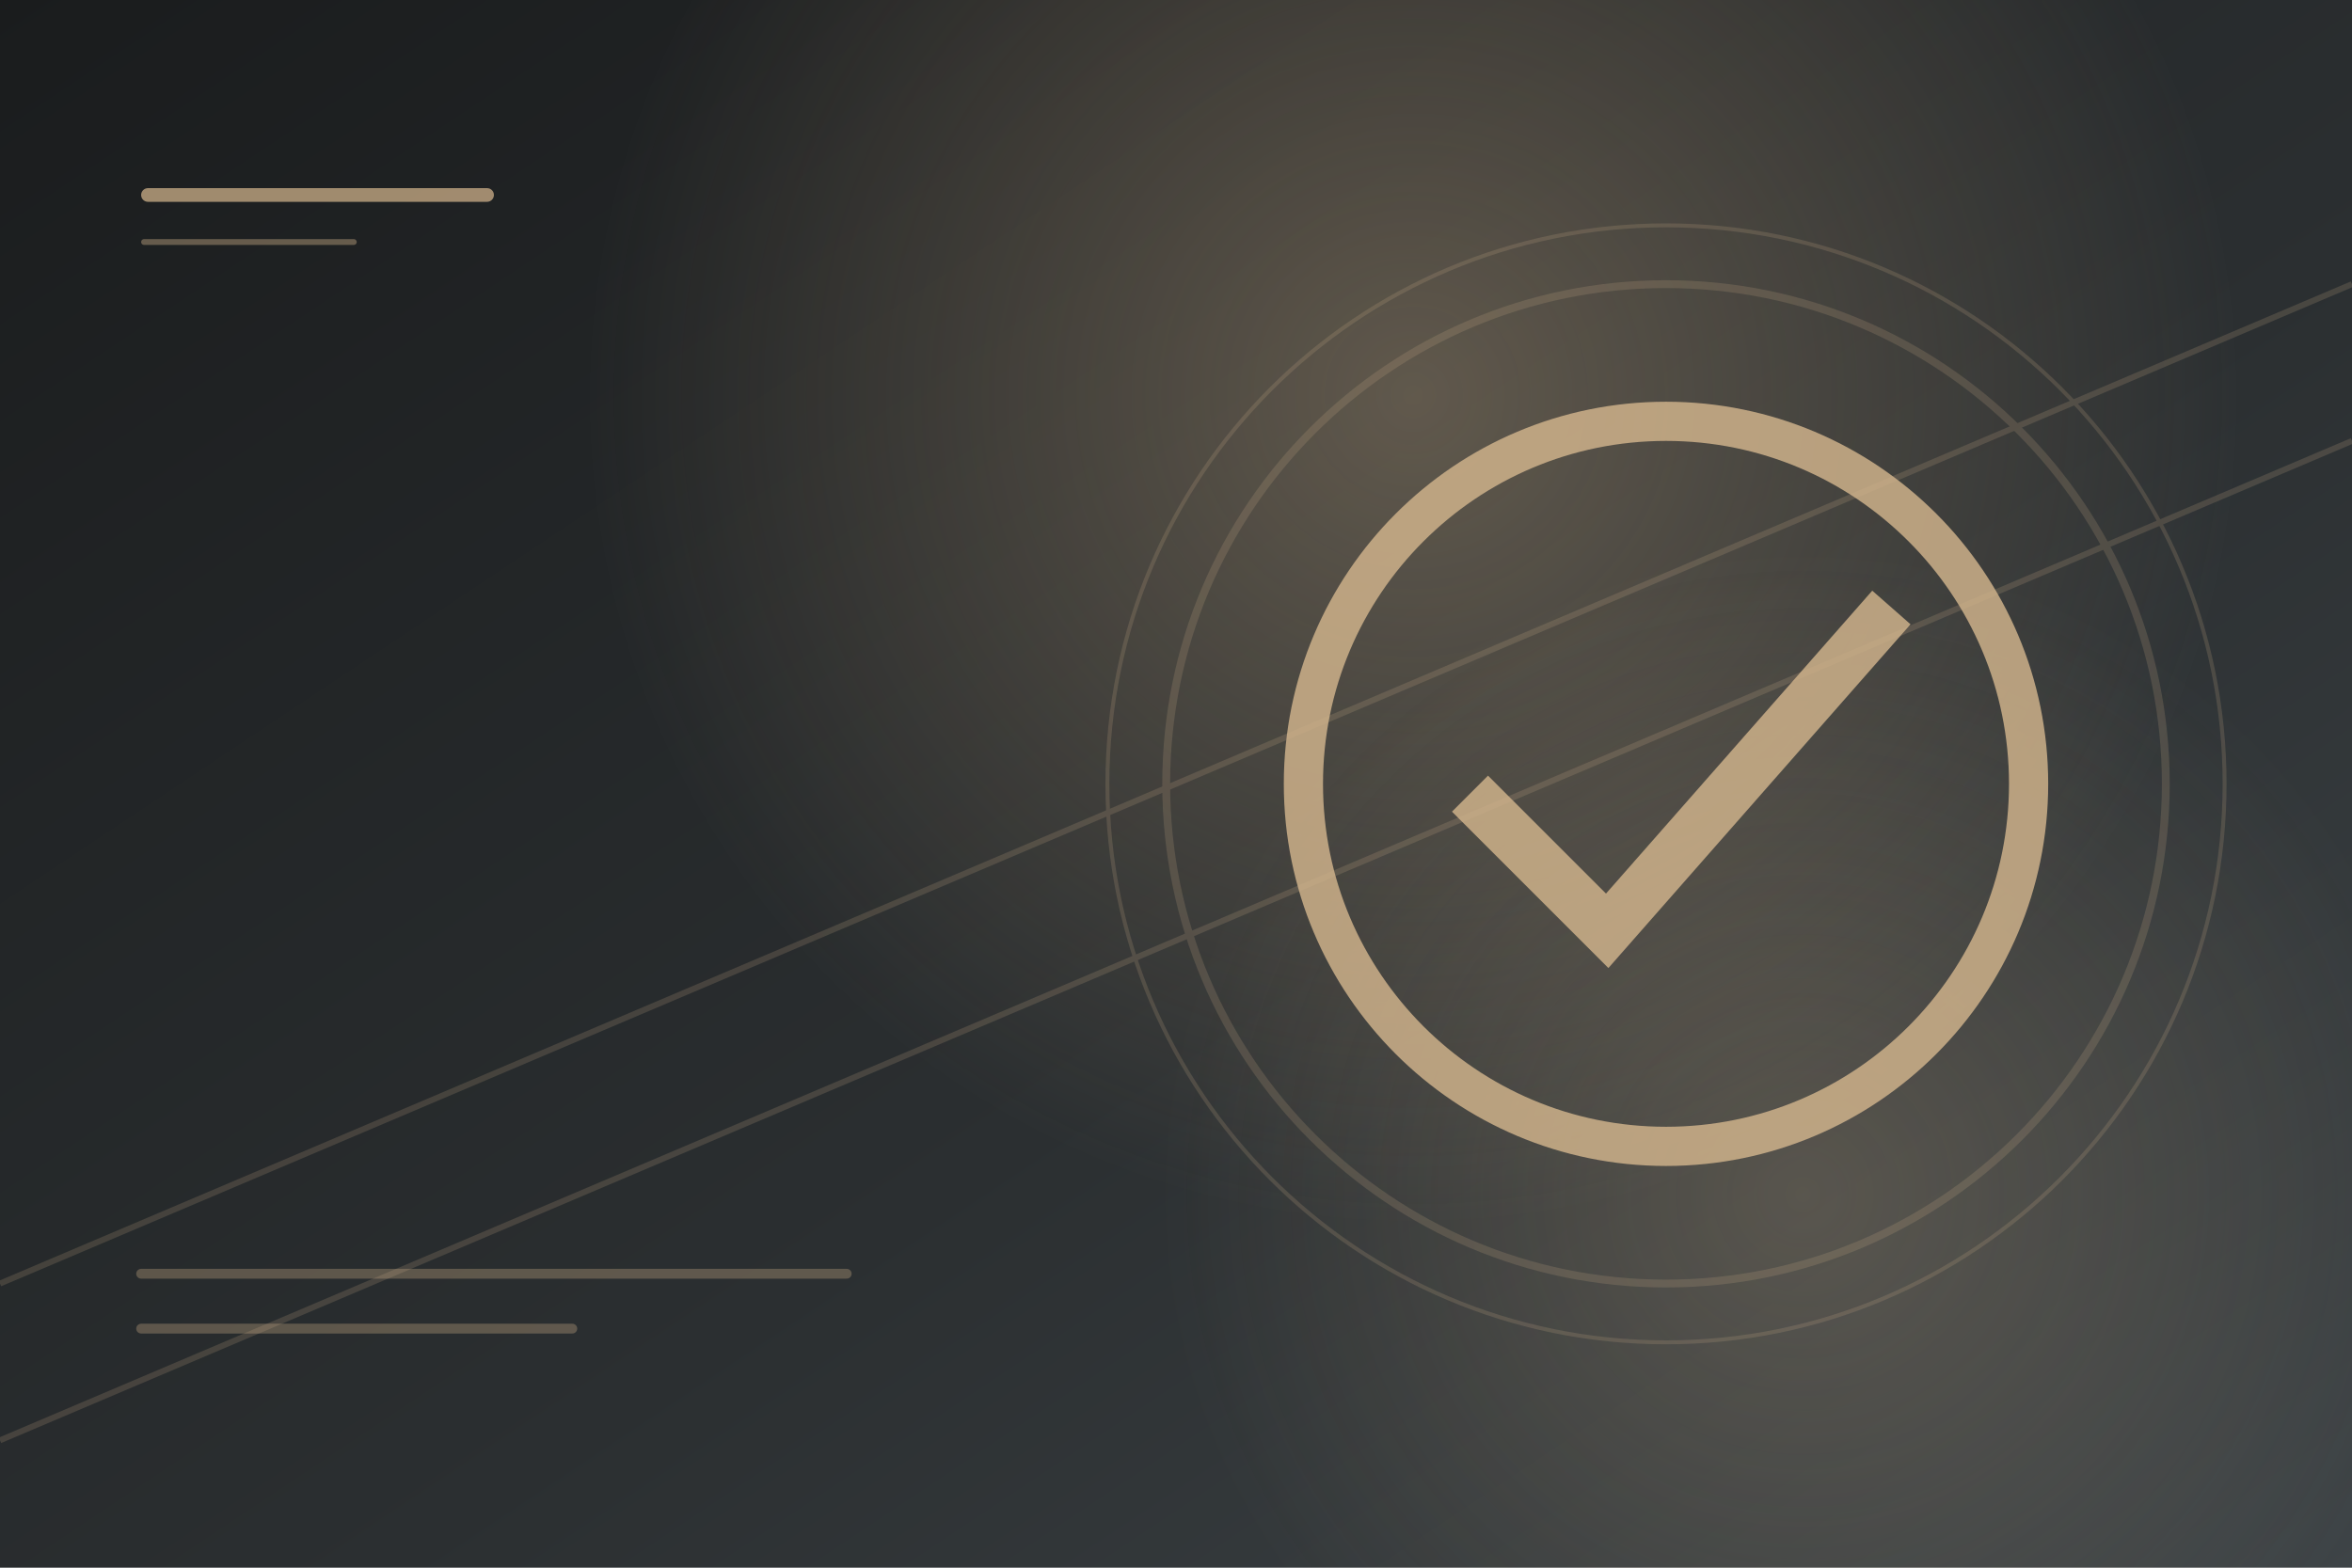
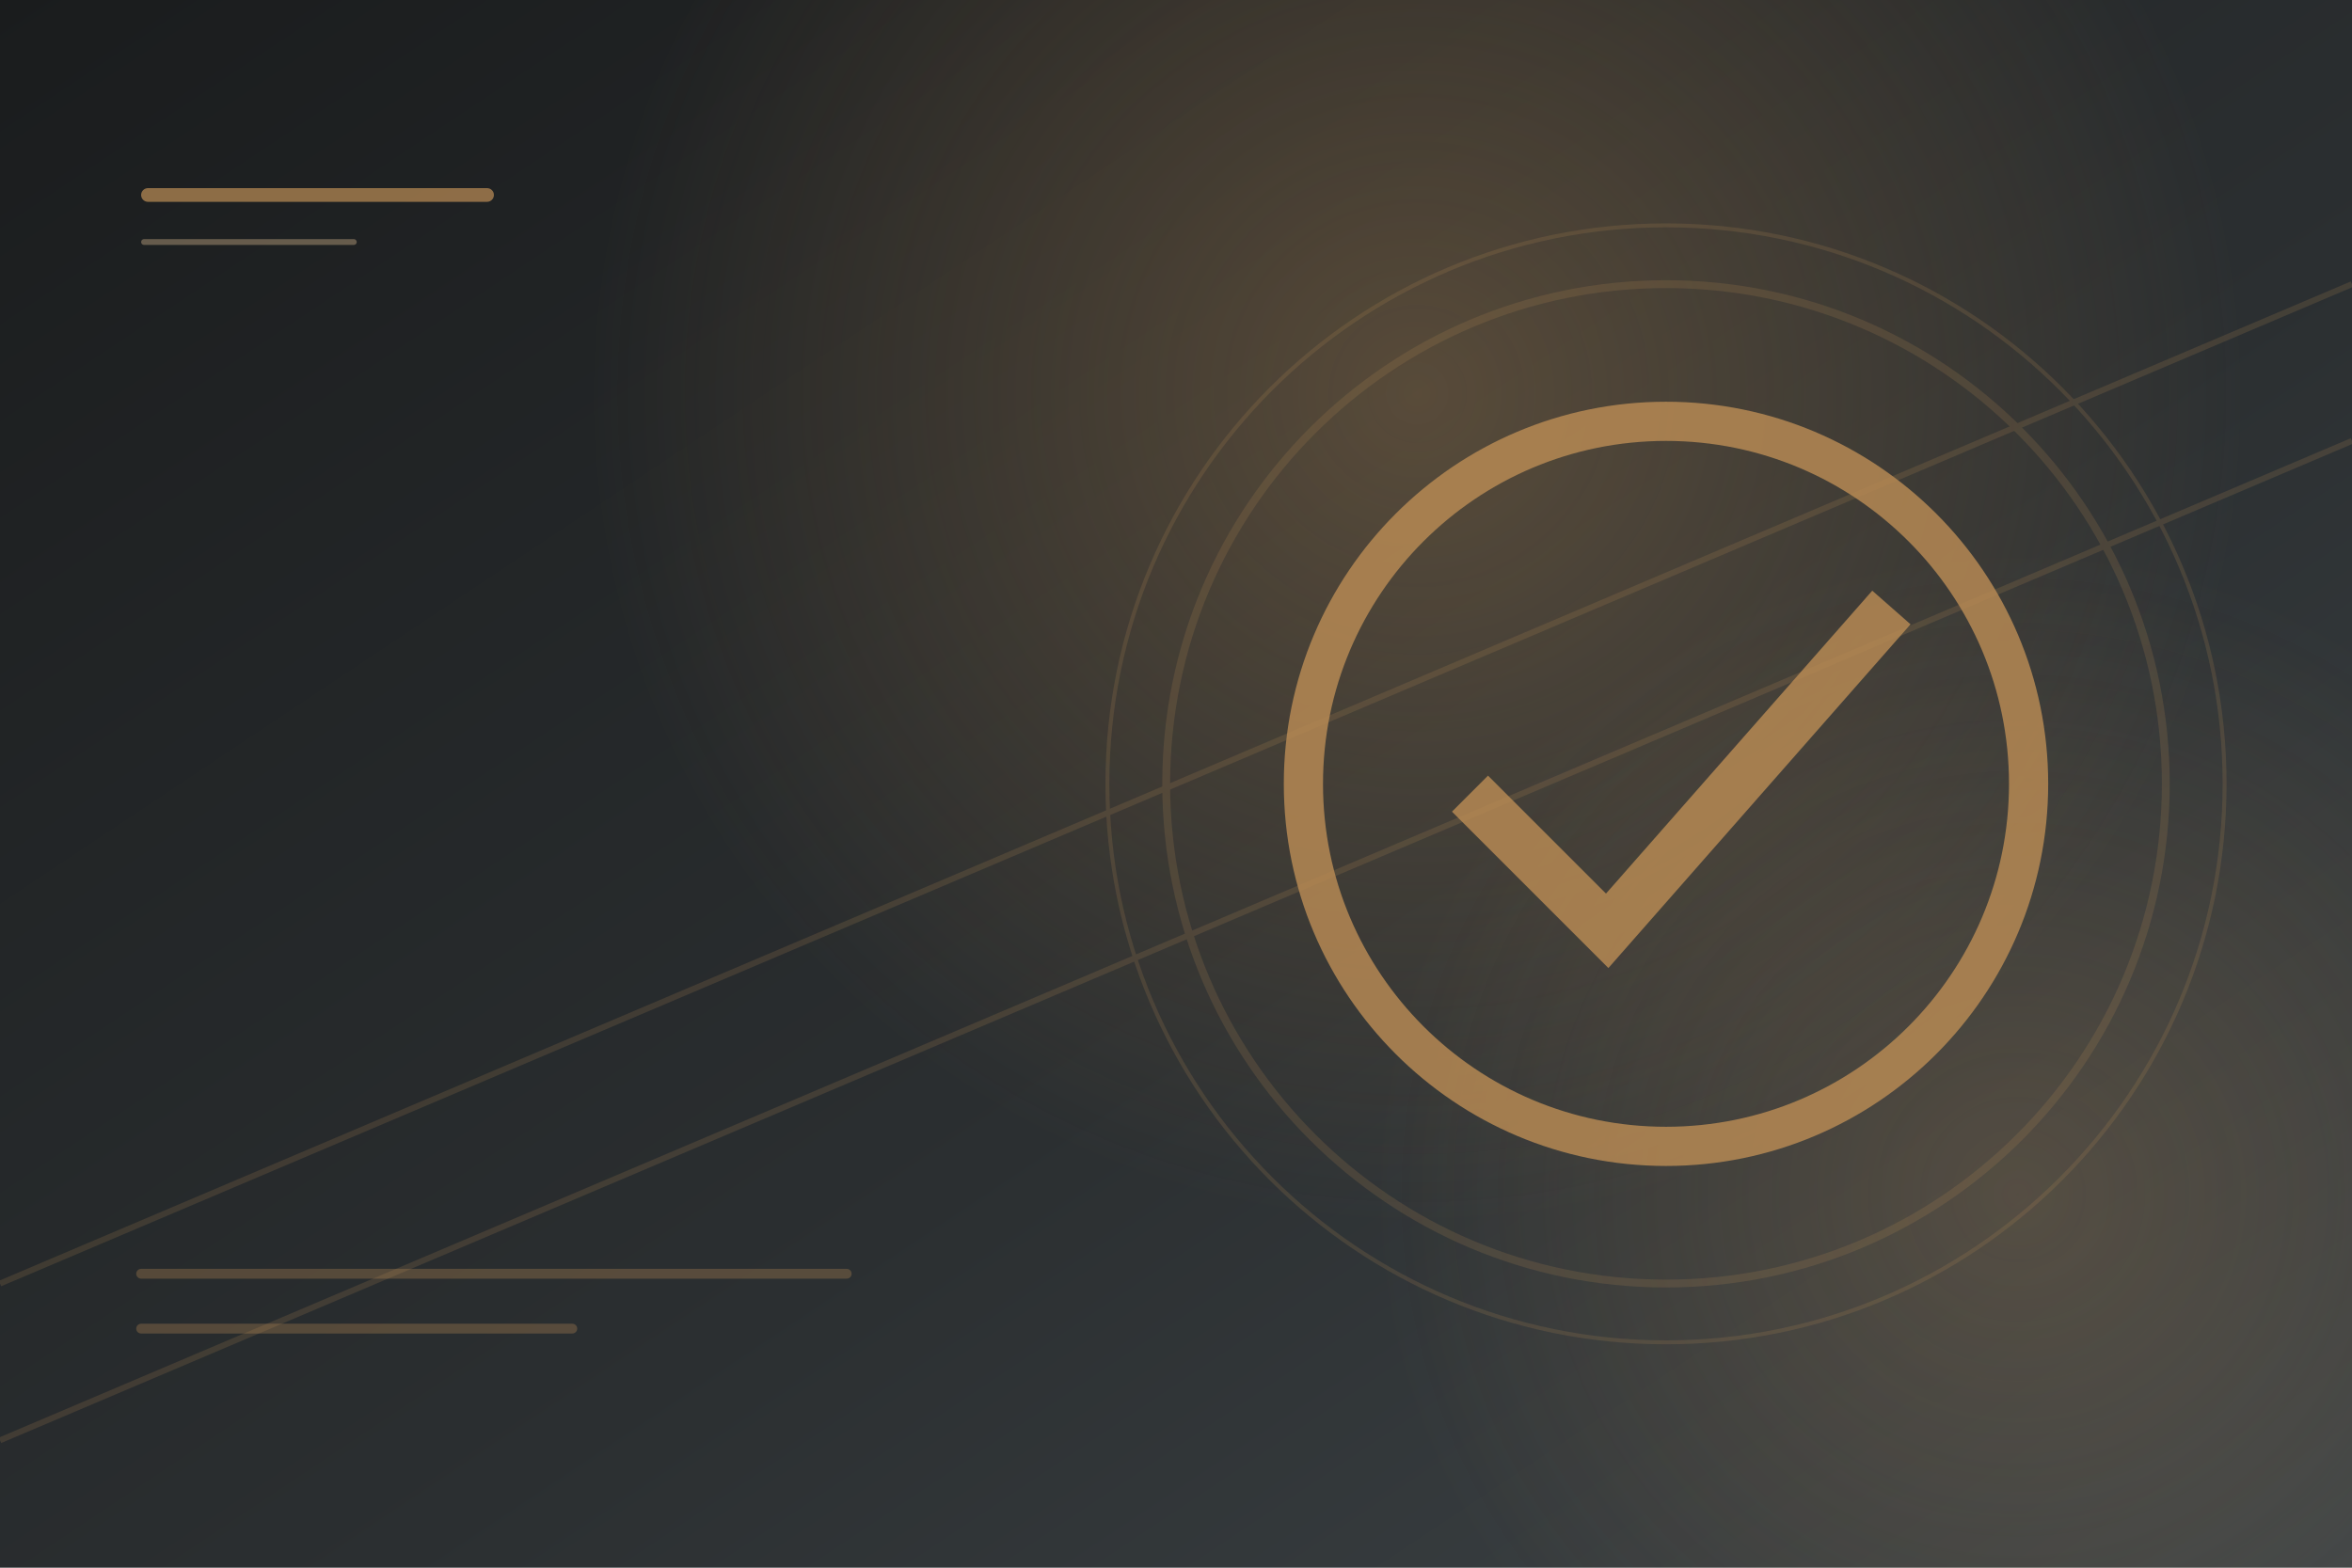
<svg xmlns="http://www.w3.org/2000/svg" width="1200" height="800" viewBox="0 0 1200 800" preserveAspectRatio="xMidYMid meet" role="img" aria-labelledby="title desc">
  <defs>
    <linearGradient id="bg" x1="0" y1="0" x2="1" y2="1">
      <stop stop-color="#1a1c1d" />
      <stop offset=".58" stop-color="#2b2f31" />
      <stop offset="1" stop-color="#3e4447" />
    </linearGradient>
    <radialGradient id="glow">
-       <stop stop-color="#d2b48c" stop-opacity=".34" />
-       <stop offset="1" stop-color="#d2b48c" stop-opacity="0" />
+       <stop stop-color="#b98b54" stop-opacity=".34" />
+       <stop offset="1" stop-color="#b98b54" stop-opacity="0" />
    </radialGradient>
  </defs>
  <rect width="1200" height="800" fill="url(#bg)" />
-   <circle cx="721" cy="203" r="420" fill="url(#glow)" />
-   <circle cx="920" cy="610" r="330" fill="url(#glow)" opacity=".7" />
-   <g fill="none" stroke="#d2b48c" opacity=".18">
+   <circle cx="723" cy="202" r="420" fill="url(#glow)" />
+   <circle cx="1030" cy="610" r="330" fill="url(#glow)" opacity=".7" />
+   <g fill="none" stroke="#b98b54" opacity=".18">
    <path d="M0 655 1200 145M0 735 1200 225" stroke-width="3" />
    <circle cx="850" cy="400" r="255" stroke-width="4" />
    <circle cx="850" cy="400" r="285" stroke-width="2" />
  </g>
-   <g color="#d2b48c" opacity=".82">
+   <g color="#b98b54" opacity=".82">
    <circle cx="850" cy="400" r="185" fill="none" stroke="currentColor" stroke-width="20" />
    <path d="m750 405 70 70 145-165" fill="none" stroke="currentColor" stroke-width="26" />
  </g>
-   <rect x="72" y="96" width="180" height="7" rx="3.5" fill="#d2b48c" opacity=".72" />
+   <rect x="72" y="96" width="180" height="7" rx="3.5" fill="#b98b54" opacity=".72" />
  <rect x="72" y="122" width="110" height="3" rx="1.5" fill="#d2b48c" opacity=".4" />
-   <path d="M72 650h360M72 678h220" stroke="#d2b48c" stroke-width="5" stroke-linecap="round" opacity=".32" />
+   <path d="M72 650h360M72 678h220" stroke="#b98b54" stroke-width="5" stroke-linecap="round" opacity=".32" />
</svg>
